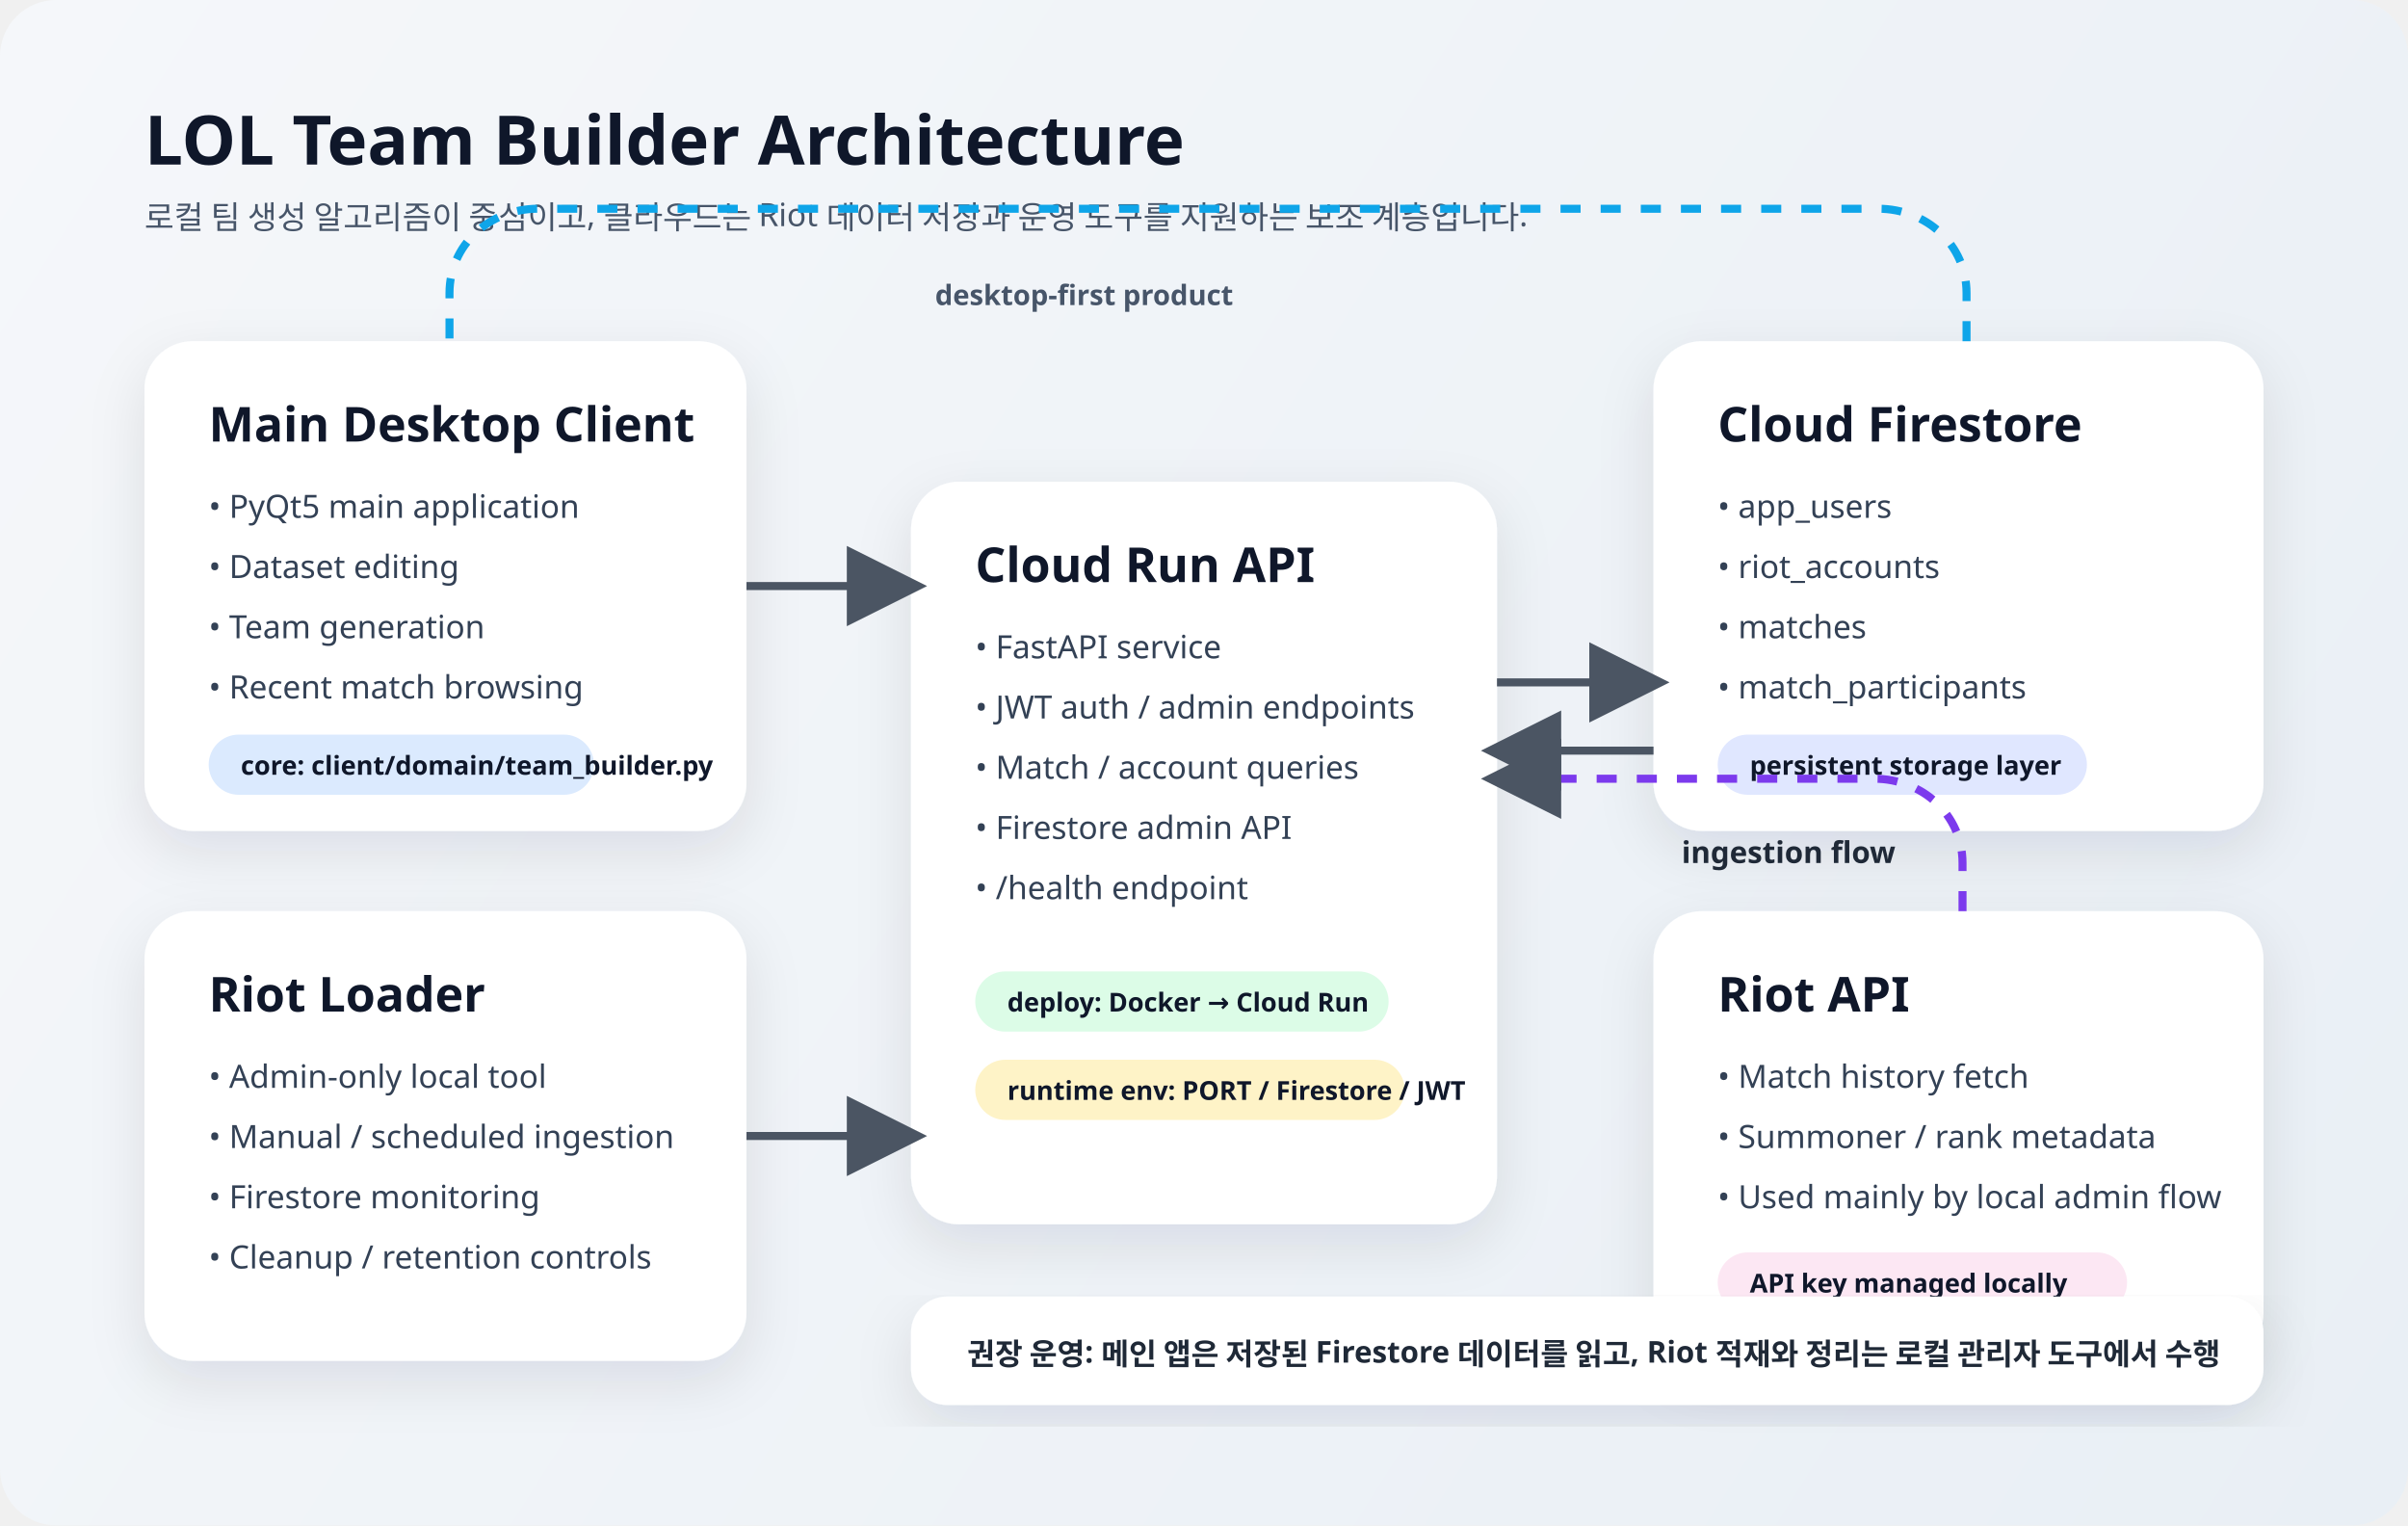
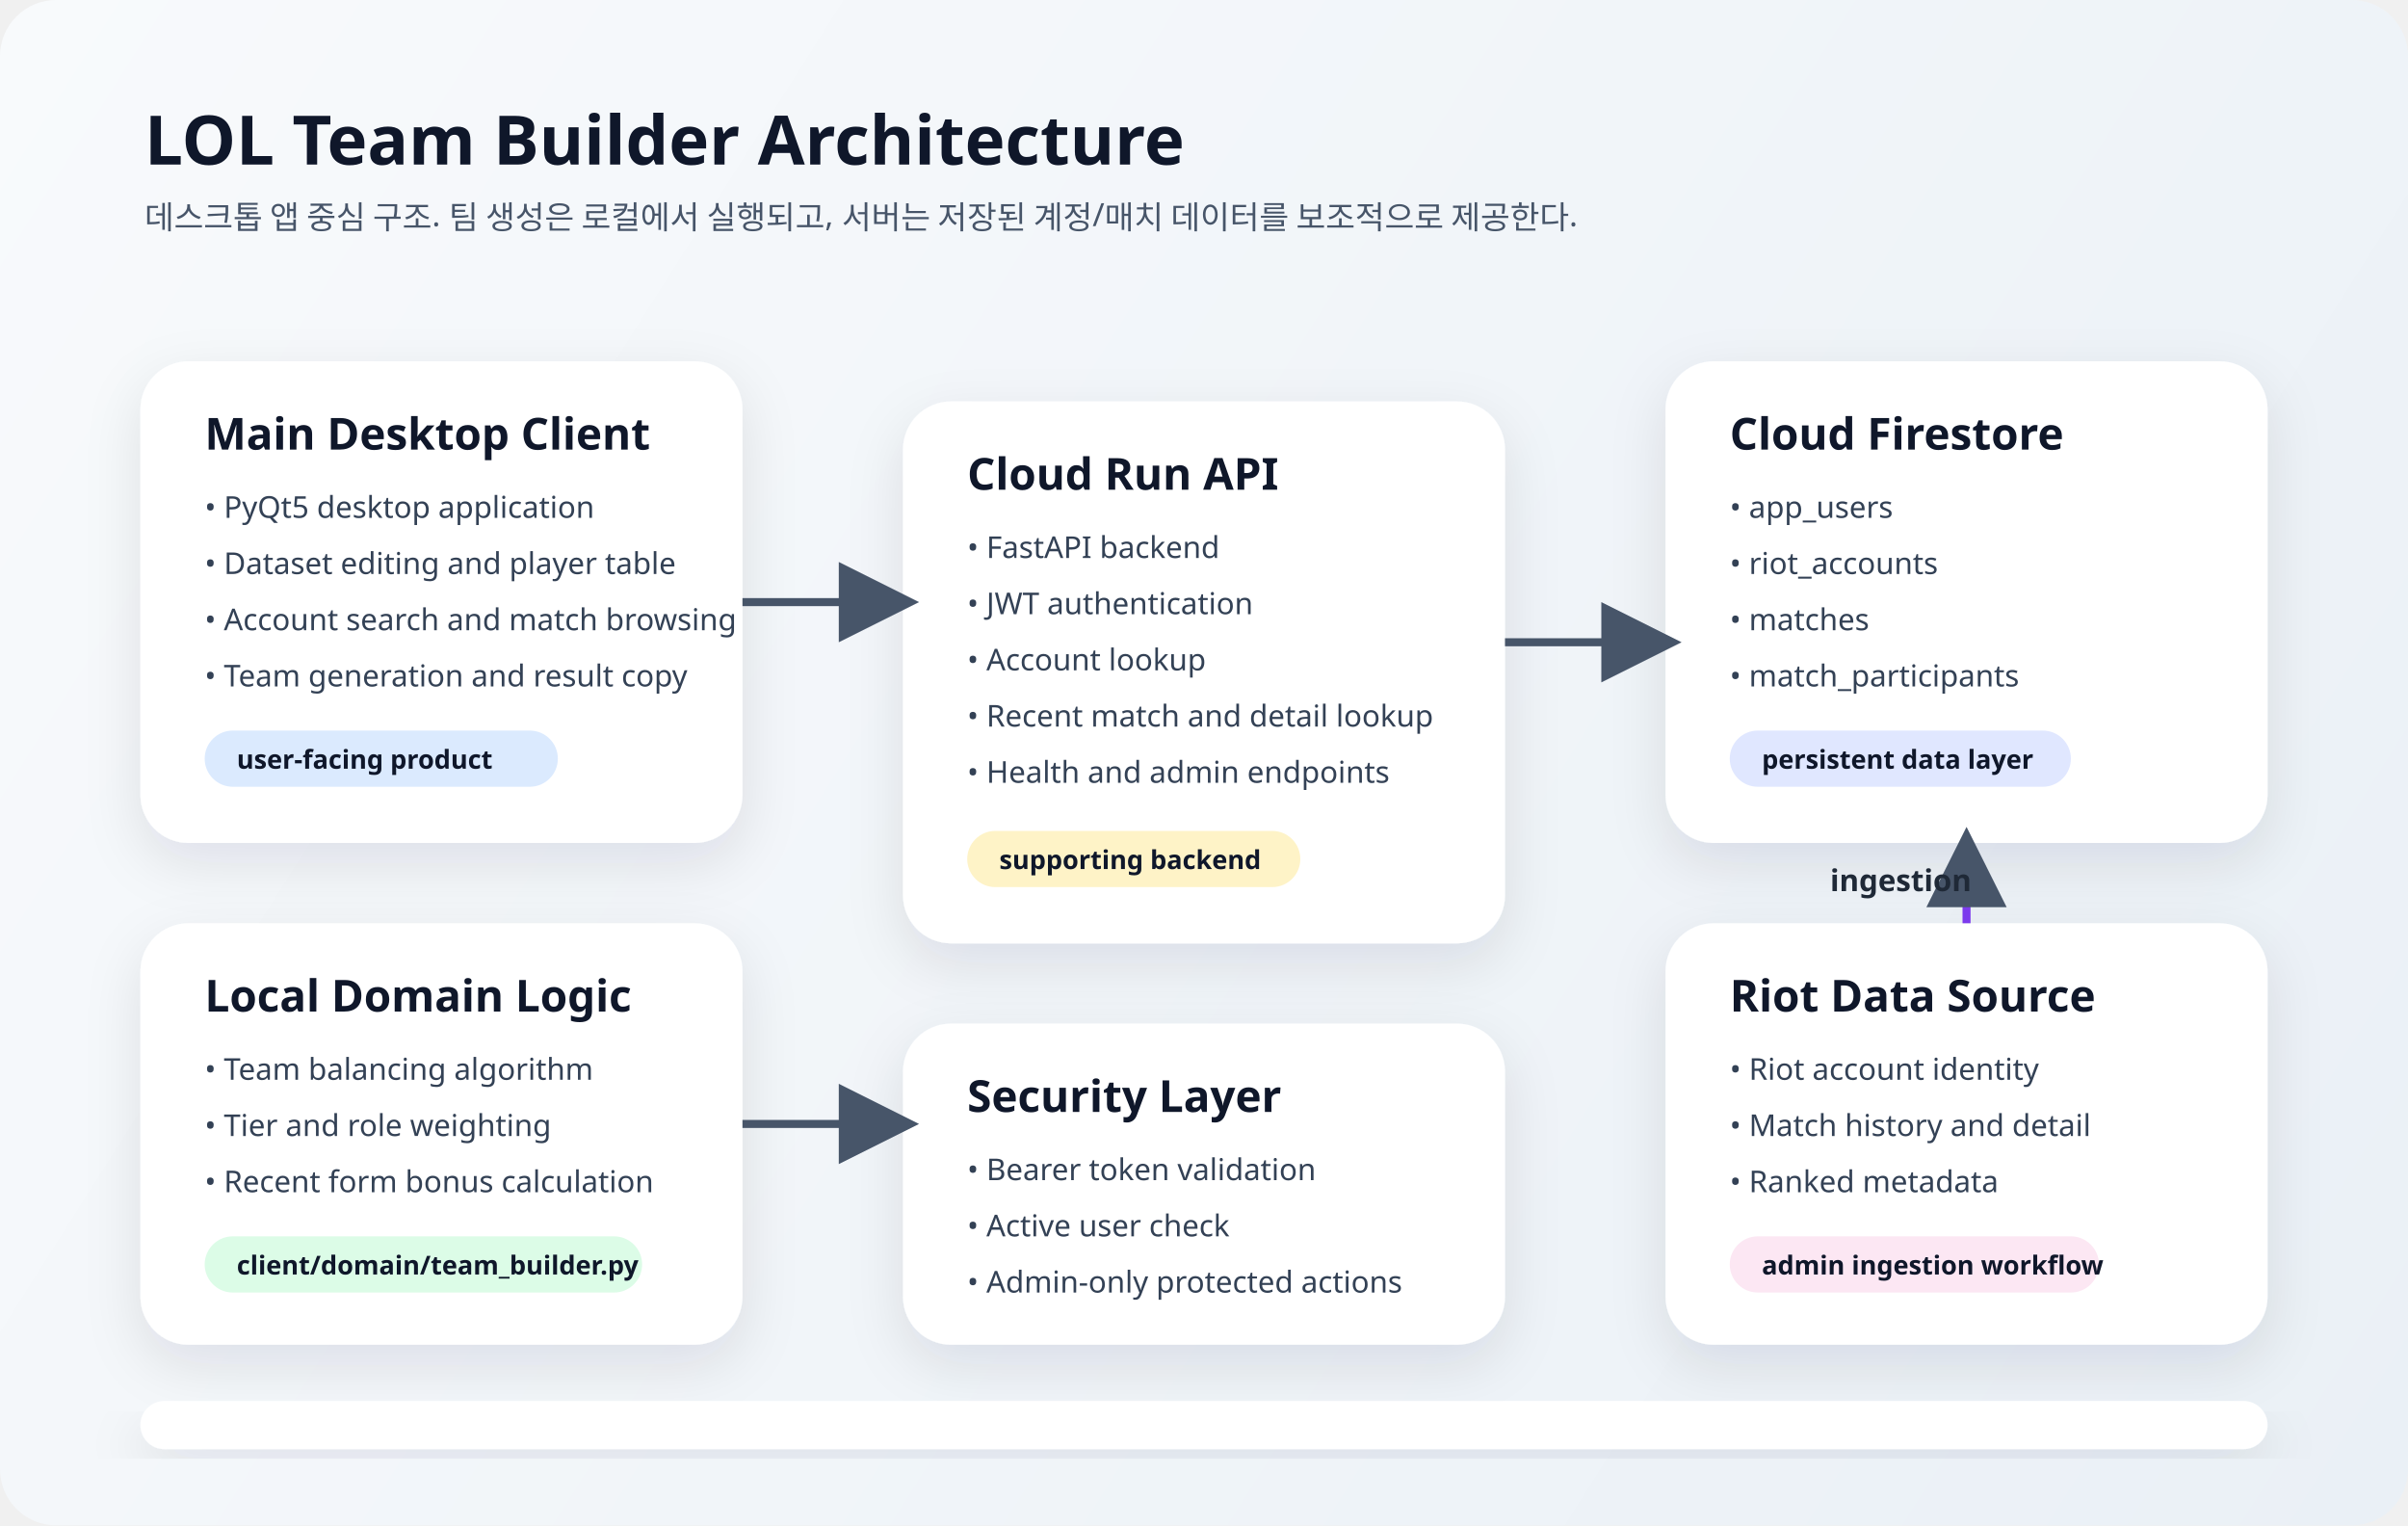
<svg xmlns="http://www.w3.org/2000/svg" width="1200" height="760" viewBox="0 0 1200 760" fill="none">
  <defs>
    <linearGradient id="bg" x1="0" y1="0" x2="1200" y2="760" gradientUnits="userSpaceOnUse">
-       <stop stop-color="#F5F7FA" />
-       <stop offset="1" stop-color="#E9EFF5" />
+       <stop stop-color="#F8FAFC" />
+       <stop offset="1" stop-color="#EAF0F6" />
    </linearGradient>
    <filter id="shadow" x="-20%" y="-20%" width="140%" height="140%">
      <feDropShadow dx="0" dy="10" stdDeviation="14" flood-color="#0F172A" flood-opacity="0.10" />
    </filter>
    <marker id="arrow" markerWidth="10" markerHeight="10" refX="8" refY="5" orient="auto">
-       <path d="M0 0L10 5L0 10Z" fill="#4B5563" />
+       <path d="M0 0L10 5L0 10Z" fill="#475569" />
    </marker>
    <style>
      .title { font: 700 34px 'Segoe UI', 'Noto Sans KR', sans-serif; fill: #0F172A; }
      .subtitle { font: 500 16px 'Segoe UI', 'Noto Sans KR', sans-serif; fill: #475569; }
-       .box-title { font: 700 24px 'Segoe UI', 'Noto Sans KR', sans-serif; fill: #0F172A; }
-       .box-body { font: 500 16px 'Segoe UI', 'Noto Sans KR', sans-serif; fill: #334155; }
-       .mini { font: 600 14px 'Segoe UI', 'Noto Sans KR', sans-serif; fill: #475569; }
-       .label { font: 600 15px 'Segoe UI', 'Noto Sans KR', sans-serif; fill: #1F2937; }
+       .box-title { font: 700 22px 'Segoe UI', 'Noto Sans KR', sans-serif; fill: #0F172A; }
+       .box-body { font: 500 15px 'Segoe UI', 'Noto Sans KR', sans-serif; fill: #334155; }
+       .label { font: 700 15px 'Segoe UI', 'Noto Sans KR', sans-serif; fill: #1F2937; }
      .capsule { font: 700 13px 'Segoe UI', 'Noto Sans KR', sans-serif; fill: #0F172A; }
    </style>
  </defs>
  <rect width="1200" height="760" rx="28" fill="url(#bg)" />
  <text x="72" y="82" class="title">LOL Team Builder Architecture</text>
-   <text x="72" y="114" class="subtitle">로컬 팀 생성 알고리즘이 중심이고, 클라우드는 Riot 데이터 저장과 운영 도구를 지원하는 보조 계층입니다.</text>
-   <rect x="72" y="170" width="300" height="244" rx="24" fill="#FFFFFF" filter="url(#shadow)" />
-   <text x="104" y="220" class="box-title">Main Desktop Client</text>
-   <text x="104" y="258" class="box-body">• PyQt5 main application</text>
-   <text x="104" y="288" class="box-body">• Dataset editing</text>
-   <text x="104" y="318" class="box-body">• Team generation</text>
-   <text x="104" y="348" class="box-body">• Recent match browsing</text>
-   <rect x="104" y="366" width="192" height="30" rx="15" fill="#DBEAFE" />
-   <text x="120" y="386" class="capsule">core: client/domain/team_builder.py</text>
-   <rect x="72" y="454" width="300" height="224" rx="24" fill="#FFFFFF" filter="url(#shadow)" />
-   <text x="104" y="504" class="box-title">Riot Loader</text>
-   <text x="104" y="542" class="box-body">• Admin-only local tool</text>
-   <text x="104" y="572" class="box-body">• Manual / scheduled ingestion</text>
-   <text x="104" y="602" class="box-body">• Firestore monitoring</text>
-   <text x="104" y="632" class="box-body">• Cleanup / retention controls</text>
-   <rect x="454" y="240" width="292" height="370" rx="24" fill="#FFFFFF" filter="url(#shadow)" />
-   <text x="486" y="290" class="box-title">Cloud Run API</text>
-   <text x="486" y="328" class="box-body">• FastAPI service</text>
-   <text x="486" y="358" class="box-body">• JWT auth / admin endpoints</text>
-   <text x="486" y="388" class="box-body">• Match / account queries</text>
-   <text x="486" y="418" class="box-body">• Firestore admin API</text>
-   <text x="486" y="448" class="box-body">• /health endpoint</text>
-   <rect x="486" y="484" width="206" height="30" rx="15" fill="#DCFCE7" />
-   <text x="502" y="504" class="capsule">deploy: Docker → Cloud Run</text>
-   <rect x="486" y="528" width="214" height="30" rx="15" fill="#FEF3C7" />
-   <text x="502" y="548" class="capsule">runtime env: PORT / Firestore / JWT</text>
-   <rect x="824" y="170" width="304" height="244" rx="24" fill="#FFFFFF" filter="url(#shadow)" />
-   <text x="856" y="220" class="box-title">Cloud Firestore</text>
-   <text x="856" y="258" class="box-body">• app_users</text>
-   <text x="856" y="288" class="box-body">• riot_accounts</text>
-   <text x="856" y="318" class="box-body">• matches</text>
-   <text x="856" y="348" class="box-body">• match_participants</text>
-   <rect x="856" y="366" width="184" height="30" rx="15" fill="#E0E7FF" />
-   <text x="872" y="386" class="capsule">persistent storage layer</text>
-   <rect x="824" y="454" width="304" height="224" rx="24" fill="#FFFFFF" filter="url(#shadow)" />
-   <text x="856" y="504" class="box-title">Riot API</text>
-   <text x="856" y="542" class="box-body">• Match history fetch</text>
-   <text x="856" y="572" class="box-body">• Summoner / rank metadata</text>
-   <text x="856" y="602" class="box-body">• Used mainly by local admin flow</text>
-   <rect x="856" y="624" width="204" height="30" rx="15" fill="#FCE7F3" />
-   <text x="872" y="644" class="capsule">API key managed locally</text>
-   <path d="M372 292H454" stroke="#4B5563" stroke-width="4" marker-end="url(#arrow)" />
-   <path d="M372 566H454" stroke="#4B5563" stroke-width="4" marker-end="url(#arrow)" />
-   <path d="M746 340H824" stroke="#4B5563" stroke-width="4" marker-end="url(#arrow)" />
-   <path d="M824 374H746" stroke="#4B5563" stroke-width="4" marker-end="url(#arrow)" />
-   <path d="M978 454V430C978 406 958 388 934 388H746" stroke="#7C3AED" stroke-width="4" stroke-dasharray="10 10" marker-end="url(#arrow)" />
-   <text x="838" y="430" class="label">ingestion flow</text>
-   <path d="M980 170V146C980 122 960 104 936 104H268C244 104 224 122 224 146V170" stroke="#0EA5E9" stroke-width="4" stroke-dasharray="10 10" />
-   <text x="466" y="152" class="mini">desktop-first product</text>
-   <rect x="454" y="646" width="674" height="54" rx="18" fill="#FFFFFF" filter="url(#shadow)" />
-   <text x="482" y="680" class="label">권장 운영: 메인 앱은 저장된 Firestore 데이터를 읽고, Riot 적재와 정리는 로컬 관리자 도구에서 수행</text>
+   <text x="72" y="114" class="subtitle">데스크톱 앱 중심 구조. 팀 생성은 로컬에서 실행되고, 서버는 저장된 계정/매치 데이터를 보조적으로 제공한다.</text>
+   <rect x="70" y="180" width="300" height="240" rx="24" fill="#FFFFFF" filter="url(#shadow)" />
+   <text x="102" y="224" class="box-title">Main Desktop Client</text>
+   <text x="102" y="258" class="box-body">• PyQt5 desktop application</text>
+   <text x="102" y="286" class="box-body">• Dataset editing and player table</text>
+   <text x="102" y="314" class="box-body">• Account search and match browsing</text>
+   <text x="102" y="342" class="box-body">• Team generation and result copy</text>
+   <rect x="102" y="364" width="176" height="28" rx="14" fill="#DBEAFE" />
+   <text x="118" y="383" class="capsule">user-facing product</text>
+   <rect x="70" y="460" width="300" height="210" rx="24" fill="#FFFFFF" filter="url(#shadow)" />
+   <text x="102" y="504" class="box-title">Local Domain Logic</text>
+   <text x="102" y="538" class="box-body">• Team balancing algorithm</text>
+   <text x="102" y="566" class="box-body">• Tier and role weighting</text>
+   <text x="102" y="594" class="box-body">• Recent form bonus calculation</text>
+   <rect x="102" y="616" width="218" height="28" rx="14" fill="#DCFCE7" />
+   <text x="118" y="635" class="capsule">client/domain/team_builder.py</text>
+   <rect x="450" y="200" width="300" height="270" rx="24" fill="#FFFFFF" filter="url(#shadow)" />
+   <text x="482" y="244" class="box-title">Cloud Run API</text>
+   <text x="482" y="278" class="box-body">• FastAPI backend</text>
+   <text x="482" y="306" class="box-body">• JWT authentication</text>
+   <text x="482" y="334" class="box-body">• Account lookup</text>
+   <text x="482" y="362" class="box-body">• Recent match and detail lookup</text>
+   <text x="482" y="390" class="box-body">• Health and admin endpoints</text>
+   <rect x="482" y="414" width="166" height="28" rx="14" fill="#FEF3C7" />
+   <text x="498" y="433" class="capsule">supporting backend</text>
+   <rect x="450" y="510" width="300" height="160" rx="24" fill="#FFFFFF" filter="url(#shadow)" />
+   <text x="482" y="554" class="box-title">Security Layer</text>
+   <text x="482" y="588" class="box-body">• Bearer token validation</text>
+   <text x="482" y="616" class="box-body">• Active user check</text>
+   <text x="482" y="644" class="box-body">• Admin-only protected actions</text>
+   <rect x="830" y="180" width="300" height="240" rx="24" fill="#FFFFFF" filter="url(#shadow)" />
+   <text x="862" y="224" class="box-title">Cloud Firestore</text>
+   <text x="862" y="258" class="box-body">• app_users</text>
+   <text x="862" y="286" class="box-body">• riot_accounts</text>
+   <text x="862" y="314" class="box-body">• matches</text>
+   <text x="862" y="342" class="box-body">• match_participants</text>
+   <rect x="862" y="364" width="170" height="28" rx="14" fill="#E0E7FF" />
+   <text x="878" y="383" class="capsule">persistent data layer</text>
+   <rect x="830" y="460" width="300" height="210" rx="24" fill="#FFFFFF" filter="url(#shadow)" />
+   <text x="862" y="504" class="box-title">Riot Data Source</text>
+   <text x="862" y="538" class="box-body">• Riot account identity</text>
+   <text x="862" y="566" class="box-body">• Match history and detail</text>
+   <text x="862" y="594" class="box-body">• Ranked metadata</text>
+   <rect x="862" y="616" width="184" height="28" rx="14" fill="#FCE7F3" />
+   <text x="878" y="635" class="capsule">admin ingestion workflow</text>
+   <path d="M370 300H450" stroke="#475569" stroke-width="4" marker-end="url(#arrow)" />
+   <path d="M370 560H450" stroke="#475569" stroke-width="4" marker-end="url(#arrow)" />
+   <path d="M750 320H830" stroke="#475569" stroke-width="4" marker-end="url(#arrow)" />
+   <path d="M980 460V420" stroke="#7C3AED" stroke-width="4" stroke-dasharray="10 10" marker-end="url(#arrow)" />
+   <text x="912" y="444" class="label">ingestion</text>
+   <rect x="70" y="698" width="1060" height="24" rx="12" fill="#FFFFFF" filter="url(#shadow)" />
</svg>
